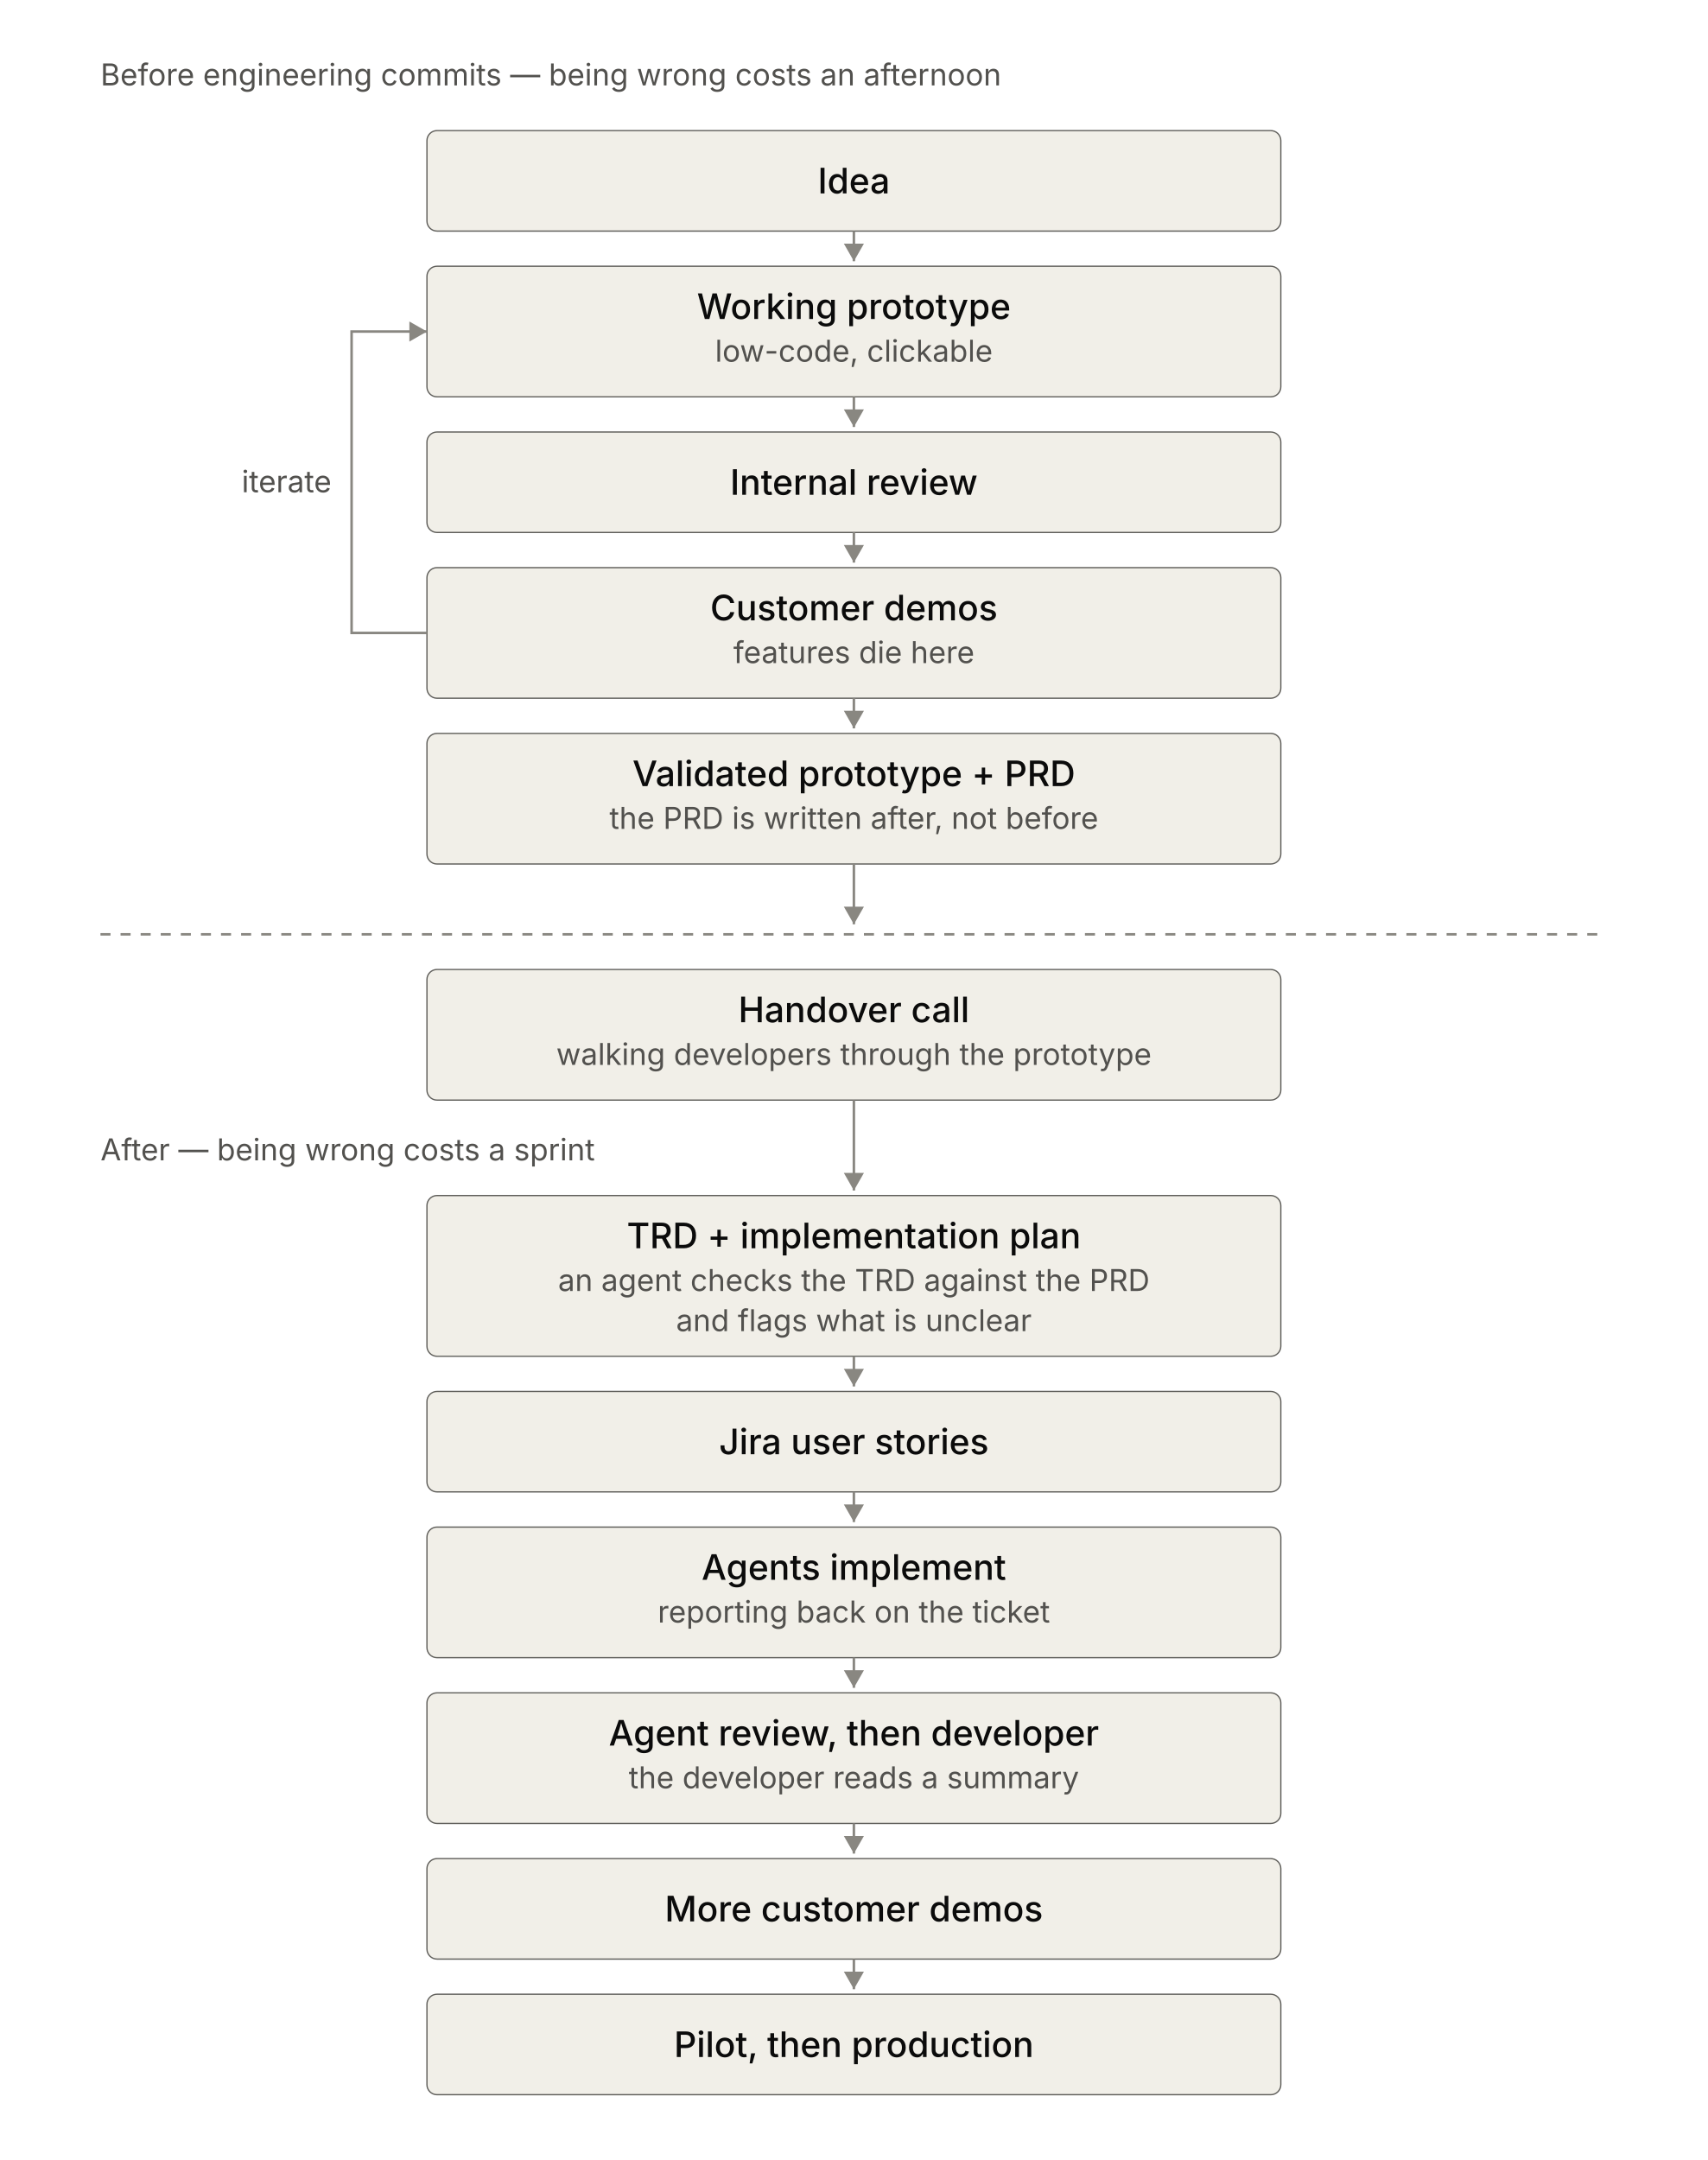
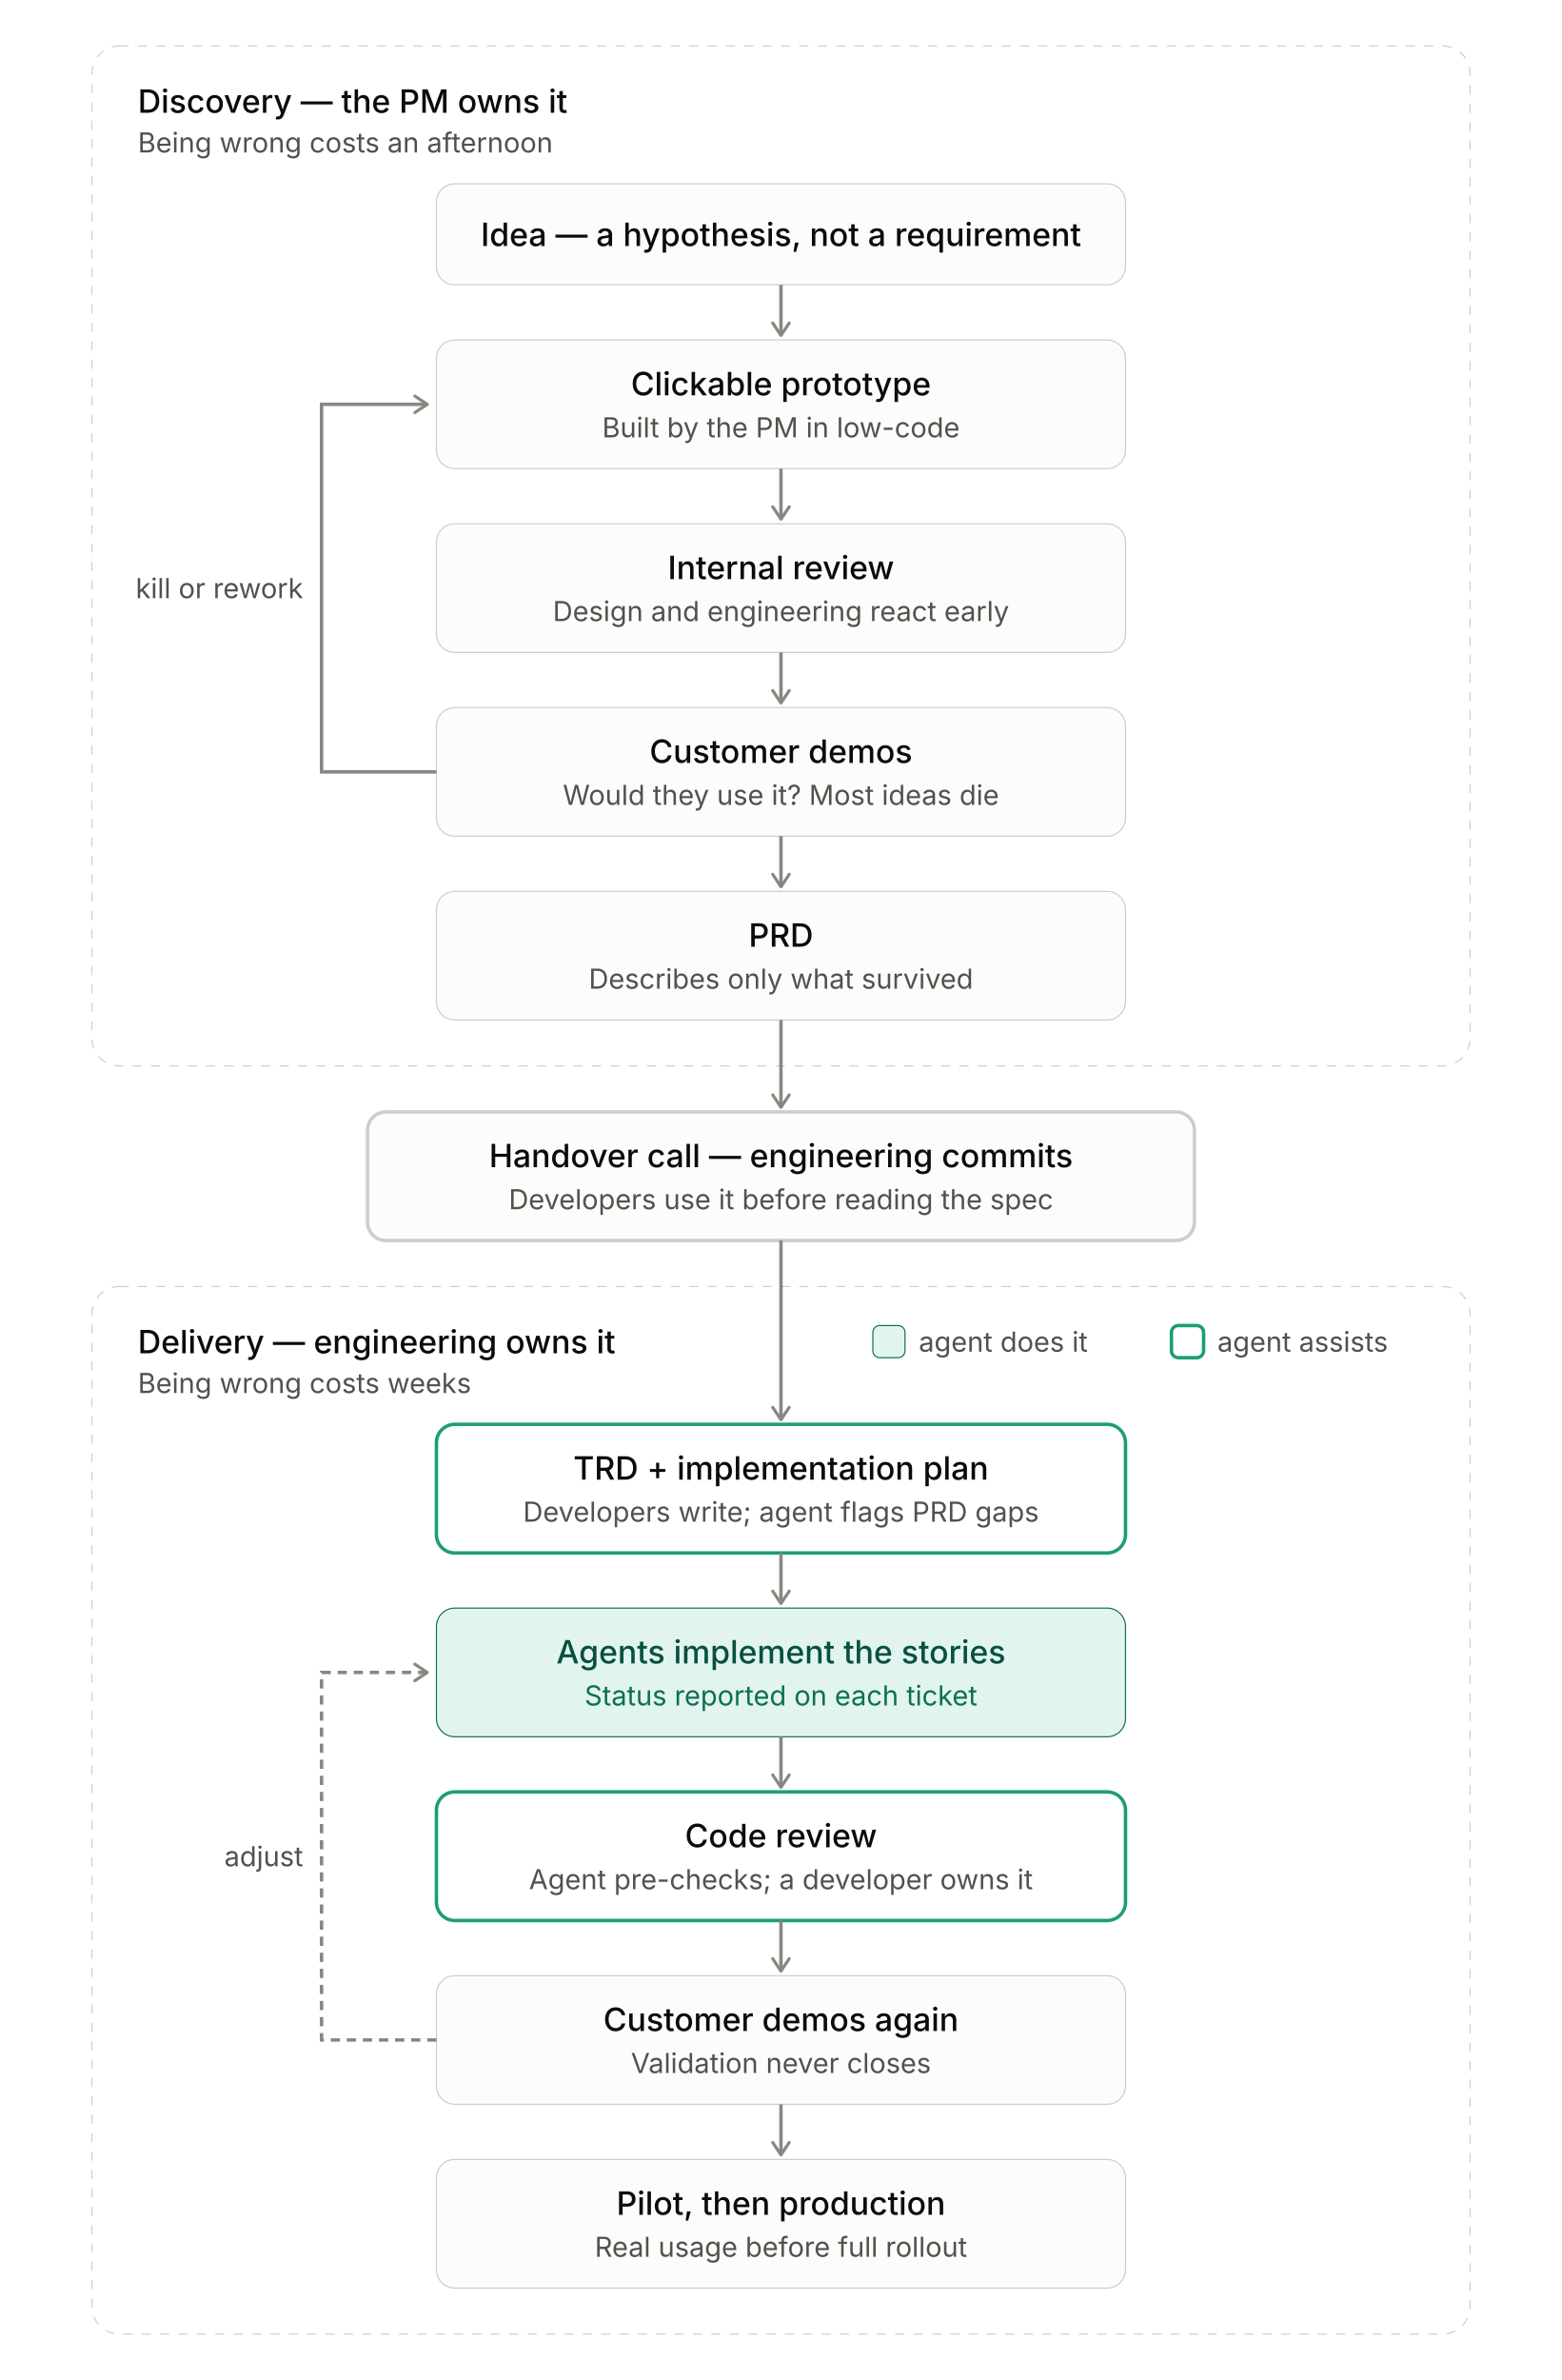
- <svg xmlns="http://www.w3.org/2000/svg" width="100%" viewBox="0 0 680 860" role="img">
-   <text x="40" y="34" style="fill:rgb(82, 81, 78);font-family:-apple-system,'system-ui','Segoe UI',sans-serif;font-size:12px;">Before engineering commits — being wrong costs an afternoon</text>
-   <rect x="170" y="52" width="340" height="40" rx="4" style="fill:rgb(241, 239, 232);stroke:rgb(95, 94, 90);stroke-width:0.5px;" />
-   <text x="340" y="77" text-anchor="middle" style="fill:rgb(11, 11, 11);font-family:-apple-system,'system-ui','Segoe UI',sans-serif;font-size:14px;font-weight:500;">Idea</text>
-   <line x1="340" y1="92" x2="340" y2="104" style="stroke:rgb(137, 135, 129);stroke-width:1px;" />
-   <polygon points="340,104 336,97 344,97" style="fill:rgb(137, 135, 129);" />
-   <rect x="170" y="106" width="340" height="52" rx="4" style="fill:rgb(241, 239, 232);stroke:rgb(95, 94, 90);stroke-width:0.5px;" />
-   <text x="340" y="127" text-anchor="middle" style="fill:rgb(11, 11, 11);font-family:-apple-system,'system-ui','Segoe UI',sans-serif;font-size:14px;font-weight:500;">Working prototype</text>
-   <text x="340" y="144" text-anchor="middle" style="fill:rgb(82, 81, 78);font-family:-apple-system,'system-ui','Segoe UI',sans-serif;font-size:12px;">low-code, clickable</text>
-   <line x1="340" y1="158" x2="340" y2="170" style="stroke:rgb(137, 135, 129);stroke-width:1px;" />
-   <polygon points="340,170 336,163 344,163" style="fill:rgb(137, 135, 129);" />
-   <rect x="170" y="172" width="340" height="40" rx="4" style="fill:rgb(241, 239, 232);stroke:rgb(95, 94, 90);stroke-width:0.5px;" />
-   <text x="340" y="197" text-anchor="middle" style="fill:rgb(11, 11, 11);font-family:-apple-system,'system-ui','Segoe UI',sans-serif;font-size:14px;font-weight:500;">Internal review</text>
-   <line x1="340" y1="212" x2="340" y2="224" style="stroke:rgb(137, 135, 129);stroke-width:1px;" />
-   <polygon points="340,224 336,217 344,217" style="fill:rgb(137, 135, 129);" />
-   <rect x="170" y="226" width="340" height="52" rx="4" style="fill:rgb(241, 239, 232);stroke:rgb(95, 94, 90);stroke-width:0.5px;" />
-   <text x="340" y="247" text-anchor="middle" style="fill:rgb(11, 11, 11);font-family:-apple-system,'system-ui','Segoe UI',sans-serif;font-size:14px;font-weight:500;">Customer demos</text>
-   <text x="340" y="264" text-anchor="middle" style="fill:rgb(82, 81, 78);font-family:-apple-system,'system-ui','Segoe UI',sans-serif;font-size:12px;">features die here</text>
-   <path d="M 170 252 L 140 252 L 140 132 L 170 132" fill="none" style="stroke:rgb(137, 135, 129);stroke-width:1px;" />
-   <polygon points="170,132 163,128 163,136" style="fill:rgb(137, 135, 129);" />
-   <text x="132" y="196" text-anchor="end" style="fill:rgb(82, 81, 78);font-family:-apple-system,'system-ui','Segoe UI',sans-serif;font-size:12px;">iterate</text>
-   <line x1="340" y1="278" x2="340" y2="290" style="stroke:rgb(137, 135, 129);stroke-width:1px;" />
-   <polygon points="340,290 336,283 344,283" style="fill:rgb(137, 135, 129);" />
-   <rect x="170" y="292" width="340" height="52" rx="4" style="fill:rgb(241, 239, 232);stroke:rgb(95, 94, 90);stroke-width:0.5px;" />
-   <text x="340" y="313" text-anchor="middle" style="fill:rgb(11, 11, 11);font-family:-apple-system,'system-ui','Segoe UI',sans-serif;font-size:14px;font-weight:500;">Validated prototype + PRD</text>
-   <text x="340" y="330" text-anchor="middle" style="fill:rgb(82, 81, 78);font-family:-apple-system,'system-ui','Segoe UI',sans-serif;font-size:12px;">the PRD is written after, not before</text>
-   <line x1="340" y1="344" x2="340" y2="368" style="stroke:rgb(137, 135, 129);stroke-width:1px;" />
-   <polygon points="340,368 336,361 344,361" style="fill:rgb(137, 135, 129);" />
-   <line x1="40" y1="372" x2="640" y2="372" style="stroke:rgb(137, 135, 129);stroke-width:1px;stroke-dasharray:4,4;" />
-   <rect x="170" y="386" width="340" height="52" rx="4" style="fill:rgb(241, 239, 232);stroke:rgb(95, 94, 90);stroke-width:0.5px;" />
-   <text x="340" y="407" text-anchor="middle" style="fill:rgb(11, 11, 11);font-family:-apple-system,'system-ui','Segoe UI',sans-serif;font-size:14px;font-weight:500;">Handover call</text>
-   <text x="340" y="424" text-anchor="middle" style="fill:rgb(82, 81, 78);font-family:-apple-system,'system-ui','Segoe UI',sans-serif;font-size:12px;">walking developers through the prototype</text>
-   <text x="40" y="462" style="fill:rgb(82, 81, 78);font-family:-apple-system,'system-ui','Segoe UI',sans-serif;font-size:12px;">After — being wrong costs a sprint</text>
-   <line x1="340" y1="438" x2="340" y2="474" style="stroke:rgb(137, 135, 129);stroke-width:1px;" />
-   <polygon points="340,474 336,467 344,467" style="fill:rgb(137, 135, 129);" />
-   <rect x="170" y="476" width="340" height="64" rx="4" style="fill:rgb(241, 239, 232);stroke:rgb(95, 94, 90);stroke-width:0.5px;" />
-   <text x="340" y="497" text-anchor="middle" style="fill:rgb(11, 11, 11);font-family:-apple-system,'system-ui','Segoe UI',sans-serif;font-size:14px;font-weight:500;">TRD + implementation plan</text>
-   <text x="340" y="514" text-anchor="middle" style="fill:rgb(82, 81, 78);font-family:-apple-system,'system-ui','Segoe UI',sans-serif;font-size:12px;">an agent checks the TRD against the PRD</text>
-   <text x="340" y="530" text-anchor="middle" style="fill:rgb(82, 81, 78);font-family:-apple-system,'system-ui','Segoe UI',sans-serif;font-size:12px;">and flags what is unclear</text>
-   <line x1="340" y1="540" x2="340" y2="552" style="stroke:rgb(137, 135, 129);stroke-width:1px;" />
-   <polygon points="340,552 336,545 344,545" style="fill:rgb(137, 135, 129);" />
-   <rect x="170" y="554" width="340" height="40" rx="4" style="fill:rgb(241, 239, 232);stroke:rgb(95, 94, 90);stroke-width:0.5px;" />
-   <text x="340" y="579" text-anchor="middle" style="fill:rgb(11, 11, 11);font-family:-apple-system,'system-ui','Segoe UI',sans-serif;font-size:14px;font-weight:500;">Jira user stories</text>
-   <line x1="340" y1="594" x2="340" y2="606" style="stroke:rgb(137, 135, 129);stroke-width:1px;" />
-   <polygon points="340,606 336,599 344,599" style="fill:rgb(137, 135, 129);" />
-   <rect x="170" y="608" width="340" height="52" rx="4" style="fill:rgb(241, 239, 232);stroke:rgb(95, 94, 90);stroke-width:0.5px;" />
-   <text x="340" y="629" text-anchor="middle" style="fill:rgb(11, 11, 11);font-family:-apple-system,'system-ui','Segoe UI',sans-serif;font-size:14px;font-weight:500;">Agents implement</text>
-   <text x="340" y="646" text-anchor="middle" style="fill:rgb(82, 81, 78);font-family:-apple-system,'system-ui','Segoe UI',sans-serif;font-size:12px;">reporting back on the ticket</text>
-   <line x1="340" y1="660" x2="340" y2="672" style="stroke:rgb(137, 135, 129);stroke-width:1px;" />
-   <polygon points="340,672 336,665 344,665" style="fill:rgb(137, 135, 129);" />
-   <rect x="170" y="674" width="340" height="52" rx="4" style="fill:rgb(241, 239, 232);stroke:rgb(95, 94, 90);stroke-width:0.5px;" />
-   <text x="340" y="695" text-anchor="middle" style="fill:rgb(11, 11, 11);font-family:-apple-system,'system-ui','Segoe UI',sans-serif;font-size:14px;font-weight:500;">Agent review, then developer</text>
-   <text x="340" y="712" text-anchor="middle" style="fill:rgb(82, 81, 78);font-family:-apple-system,'system-ui','Segoe UI',sans-serif;font-size:12px;">the developer reads a summary</text>
-   <line x1="340" y1="726" x2="340" y2="738" style="stroke:rgb(137, 135, 129);stroke-width:1px;" />
-   <polygon points="340,738 336,731 344,731" style="fill:rgb(137, 135, 129);" />
-   <rect x="170" y="740" width="340" height="40" rx="4" style="fill:rgb(241, 239, 232);stroke:rgb(95, 94, 90);stroke-width:0.5px;" />
-   <text x="340" y="765" text-anchor="middle" style="fill:rgb(11, 11, 11);font-family:-apple-system,'system-ui','Segoe UI',sans-serif;font-size:14px;font-weight:500;">More customer demos</text>
-   <line x1="340" y1="780" x2="340" y2="792" style="stroke:rgb(137, 135, 129);stroke-width:1px;" />
-   <polygon points="340,792 336,785 344,785" style="fill:rgb(137, 135, 129);" />
-   <rect x="170" y="794" width="340" height="40" rx="4" style="fill:rgb(241, 239, 232);stroke:rgb(95, 94, 90);stroke-width:0.5px;" />
-   <text x="340" y="819" text-anchor="middle" style="fill:rgb(11, 11, 11);font-family:-apple-system,'system-ui','Segoe UI',sans-serif;font-size:14px;font-weight:500;">Pilot, then production</text>
+ <svg xmlns="http://www.w3.org/2000/svg" width="100%" viewBox="0 0 680 1036" role="img">
+   <defs>
+     <marker id="arrow" viewBox="0 0 10 10" refX="8" refY="5" markerWidth="6" markerHeight="6" orient="auto-start-reverse">
+       <path d="M2 1L8 5L2 9" fill="none" stroke="context-stroke" stroke-width="1.5" stroke-linecap="round" stroke-linejoin="round" />
+     </marker>
+   </defs>
+   <rect x="40" y="20" width="600" height="444" rx="12" fill="none" style="stroke:rgba(11,11,11,0.2);stroke-width:0.5px;stroke-dasharray:4px,4px;" />
+   <text x="60" y="44" dominant-baseline="central" style="fill:rgb(11, 11, 11);font-family:-apple-system,'system-ui','Segoe UI',sans-serif;font-size:14px;font-weight:500;">Discovery — the PM owns it</text>
+   <text x="60" y="62" dominant-baseline="central" style="fill:rgb(82, 81, 78);font-family:-apple-system,'system-ui','Segoe UI',sans-serif;font-size:12px;">Being wrong costs an afternoon</text>
+   <rect x="190" y="80" width="300" height="44" rx="8" style="fill:rgb(252, 252, 251);stroke:rgba(11,11,11,0.2);stroke-width:0.5px;" />
+   <text x="340" y="102" text-anchor="middle" dominant-baseline="central" style="fill:rgb(11, 11, 11);font-family:-apple-system,'system-ui','Segoe UI',sans-serif;font-size:14px;font-weight:500;">Idea — a hypothesis, not a requirement</text>
+   <line x1="340" y1="124" x2="340" y2="146" marker-end="url(#arrow)" style="stroke:rgb(137, 135, 129);stroke-width:1.5px;" />
+   <rect x="190" y="148" width="300" height="56" rx="8" style="fill:rgb(252, 252, 251);stroke:rgba(11,11,11,0.2);stroke-width:0.5px;" />
+   <text x="340" y="167" text-anchor="middle" dominant-baseline="central" style="fill:rgb(11, 11, 11);font-family:-apple-system,'system-ui','Segoe UI',sans-serif;font-size:14px;font-weight:500;">Clickable prototype</text>
+   <text x="340" y="186" text-anchor="middle" dominant-baseline="central" style="fill:rgb(82, 81, 78);font-family:-apple-system,'system-ui','Segoe UI',sans-serif;font-size:12px;">Built by the PM in low-code</text>
+   <line x1="340" y1="204" x2="340" y2="226" marker-end="url(#arrow)" style="stroke:rgb(137, 135, 129);stroke-width:1.5px;" />
+   <rect x="190" y="228" width="300" height="56" rx="8" style="fill:rgb(252, 252, 251);stroke:rgba(11,11,11,0.2);stroke-width:0.5px;" />
+   <text x="340" y="247" text-anchor="middle" dominant-baseline="central" style="fill:rgb(11, 11, 11);font-family:-apple-system,'system-ui','Segoe UI',sans-serif;font-size:14px;font-weight:500;">Internal review</text>
+   <text x="340" y="266" text-anchor="middle" dominant-baseline="central" style="fill:rgb(82, 81, 78);font-family:-apple-system,'system-ui','Segoe UI',sans-serif;font-size:12px;">Design and engineering react early</text>
+   <line x1="340" y1="284" x2="340" y2="306" marker-end="url(#arrow)" style="stroke:rgb(137, 135, 129);stroke-width:1.5px;" />
+   <rect x="190" y="308" width="300" height="56" rx="8" style="fill:rgb(252, 252, 251);stroke:rgba(11,11,11,0.2);stroke-width:0.5px;" />
+   <text x="340" y="327" text-anchor="middle" dominant-baseline="central" style="fill:rgb(11, 11, 11);font-family:-apple-system,'system-ui','Segoe UI',sans-serif;font-size:14px;font-weight:500;">Customer demos</text>
+   <text x="340" y="346" text-anchor="middle" dominant-baseline="central" style="fill:rgb(82, 81, 78);font-family:-apple-system,'system-ui','Segoe UI',sans-serif;font-size:12px;">Would they use it? Most ideas die</text>
+   <path d="M190 336 L140 336 L140 176 L186 176" fill="none" marker-end="url(#arrow)" style="stroke:rgb(137, 135, 129);stroke-width:1.5px;" />
+   <text x="132" y="256" text-anchor="end" dominant-baseline="central" style="fill:rgb(82, 81, 78);font-family:-apple-system,'system-ui','Segoe UI',sans-serif;font-size:12px;">kill or rework</text>
+   <line x1="340" y1="364" x2="340" y2="386" marker-end="url(#arrow)" style="stroke:rgb(137, 135, 129);stroke-width:1.5px;" />
+   <rect x="190" y="388" width="300" height="56" rx="8" style="fill:rgb(252, 252, 251);stroke:rgba(11,11,11,0.2);stroke-width:0.5px;" />
+   <text x="340" y="407" text-anchor="middle" dominant-baseline="central" style="fill:rgb(11, 11, 11);font-family:-apple-system,'system-ui','Segoe UI',sans-serif;font-size:14px;font-weight:500;">PRD</text>
+   <text x="340" y="426" text-anchor="middle" dominant-baseline="central" style="fill:rgb(82, 81, 78);font-family:-apple-system,'system-ui','Segoe UI',sans-serif;font-size:12px;">Describes only what survived</text>
+   <line x1="340" y1="444" x2="340" y2="482" marker-end="url(#arrow)" style="stroke:rgb(137, 135, 129);stroke-width:1.5px;" />
+   <rect x="160" y="484" width="360" height="56" rx="8" style="fill:rgb(252, 252, 251);stroke:rgba(11,11,11,0.2);stroke-width:1.5px;" />
+   <text x="340" y="503" text-anchor="middle" dominant-baseline="central" style="fill:rgb(11, 11, 11);font-family:-apple-system,'system-ui','Segoe UI',sans-serif;font-size:14px;font-weight:500;">Handover call — engineering commits</text>
+   <text x="340" y="522" text-anchor="middle" dominant-baseline="central" style="fill:rgb(82, 81, 78);font-family:-apple-system,'system-ui','Segoe UI',sans-serif;font-size:12px;">Developers use it before reading the spec</text>
+   <line x1="340" y1="540" x2="340" y2="618" marker-end="url(#arrow)" style="stroke:rgb(137, 135, 129);stroke-width:1.5px;" />
+   <rect x="40" y="560" width="600" height="456" rx="12" fill="none" style="stroke:rgba(11,11,11,0.2);stroke-width:0.5px;stroke-dasharray:4px,4px;" />
+   <text x="60" y="584" dominant-baseline="central" style="fill:rgb(11, 11, 11);font-family:-apple-system,'system-ui','Segoe UI',sans-serif;font-size:14px;font-weight:500;">Delivery — engineering owns it</text>
+   <text x="60" y="602" dominant-baseline="central" style="fill:rgb(82, 81, 78);font-family:-apple-system,'system-ui','Segoe UI',sans-serif;font-size:12px;">Being wrong costs weeks</text>
+   <rect x="380" y="577" width="14" height="14" rx="3" style="fill:rgb(225, 245, 238);stroke:rgb(15, 110, 86);stroke-width:0.5px;" />
+   <text x="400" y="584" dominant-baseline="central" style="fill:rgb(82, 81, 78);font-family:-apple-system,'system-ui','Segoe UI',sans-serif;font-size:12px;">agent does it</text>
+   <rect x="510" y="577" width="14" height="14" rx="3" fill="none" style="stroke:rgb(29, 158, 117);stroke-width:1.5px;" />
+   <text x="530" y="584" dominant-baseline="central" style="fill:rgb(82, 81, 78);font-family:-apple-system,'system-ui','Segoe UI',sans-serif;font-size:12px;">agent assists</text>
+   <rect x="190" y="620" width="300" height="56" rx="8" fill="none" style="stroke:rgb(29, 158, 117);stroke-width:1.5px;" />
+   <text x="340" y="639" text-anchor="middle" dominant-baseline="central" style="fill:rgb(11, 11, 11);font-family:-apple-system,'system-ui','Segoe UI',sans-serif;font-size:14px;font-weight:500;">TRD + implementation plan</text>
+   <text x="340" y="658" text-anchor="middle" dominant-baseline="central" style="fill:rgb(82, 81, 78);font-family:-apple-system,'system-ui','Segoe UI',sans-serif;font-size:12px;">Developers write; agent flags PRD gaps</text>
+   <line x1="340" y1="676" x2="340" y2="698" marker-end="url(#arrow)" style="stroke:rgb(137, 135, 129);stroke-width:1.5px;" />
+   <rect x="190" y="700" width="300" height="56" rx="8" style="fill:rgb(225, 245, 238);stroke:rgb(15, 110, 86);stroke-width:0.5px;" />
+   <text x="340" y="719" text-anchor="middle" dominant-baseline="central" style="fill:rgb(8, 80, 65);font-family:-apple-system,'system-ui','Segoe UI',sans-serif;font-size:14px;font-weight:500;">Agents implement the stories</text>
+   <text x="340" y="738" text-anchor="middle" dominant-baseline="central" style="fill:rgb(15, 110, 86);font-family:-apple-system,'system-ui','Segoe UI',sans-serif;font-size:12px;">Status reported on each ticket</text>
+   <line x1="340" y1="756" x2="340" y2="778" marker-end="url(#arrow)" style="stroke:rgb(137, 135, 129);stroke-width:1.5px;" />
+   <rect x="190" y="780" width="300" height="56" rx="8" fill="none" style="stroke:rgb(29, 158, 117);stroke-width:1.5px;" />
+   <text x="340" y="799" text-anchor="middle" dominant-baseline="central" style="fill:rgb(11, 11, 11);font-family:-apple-system,'system-ui','Segoe UI',sans-serif;font-size:14px;font-weight:500;">Code review</text>
+   <text x="340" y="818" text-anchor="middle" dominant-baseline="central" style="fill:rgb(82, 81, 78);font-family:-apple-system,'system-ui','Segoe UI',sans-serif;font-size:12px;">Agent pre-checks; a developer owns it</text>
+   <line x1="340" y1="836" x2="340" y2="858" marker-end="url(#arrow)" style="stroke:rgb(137, 135, 129);stroke-width:1.5px;" />
+   <rect x="190" y="860" width="300" height="56" rx="8" style="fill:rgb(252, 252, 251);stroke:rgba(11,11,11,0.2);stroke-width:0.5px;" />
+   <text x="340" y="879" text-anchor="middle" dominant-baseline="central" style="fill:rgb(11, 11, 11);font-family:-apple-system,'system-ui','Segoe UI',sans-serif;font-size:14px;font-weight:500;">Customer demos again</text>
+   <text x="340" y="898" text-anchor="middle" dominant-baseline="central" style="fill:rgb(82, 81, 78);font-family:-apple-system,'system-ui','Segoe UI',sans-serif;font-size:12px;">Validation never closes</text>
+   <path d="M190 888 L140 888 L140 728 L186 728" fill="none" marker-end="url(#arrow)" style="stroke:rgb(137, 135, 129);stroke-width:1.5px;stroke-dasharray:4px,3px;" />
+   <text x="132" y="808" text-anchor="end" dominant-baseline="central" style="fill:rgb(82, 81, 78);font-family:-apple-system,'system-ui','Segoe UI',sans-serif;font-size:12px;">adjust</text>
+   <line x1="340" y1="916" x2="340" y2="938" marker-end="url(#arrow)" style="stroke:rgb(137, 135, 129);stroke-width:1.5px;" />
+   <rect x="190" y="940" width="300" height="56" rx="8" style="fill:rgb(252, 252, 251);stroke:rgba(11,11,11,0.2);stroke-width:0.5px;" />
+   <text x="340" y="959" text-anchor="middle" dominant-baseline="central" style="fill:rgb(11, 11, 11);font-family:-apple-system,'system-ui','Segoe UI',sans-serif;font-size:14px;font-weight:500;">Pilot, then production</text>
+   <text x="340" y="978" text-anchor="middle" dominant-baseline="central" style="fill:rgb(82, 81, 78);font-family:-apple-system,'system-ui','Segoe UI',sans-serif;font-size:12px;">Real usage before full rollout</text>
</svg>
